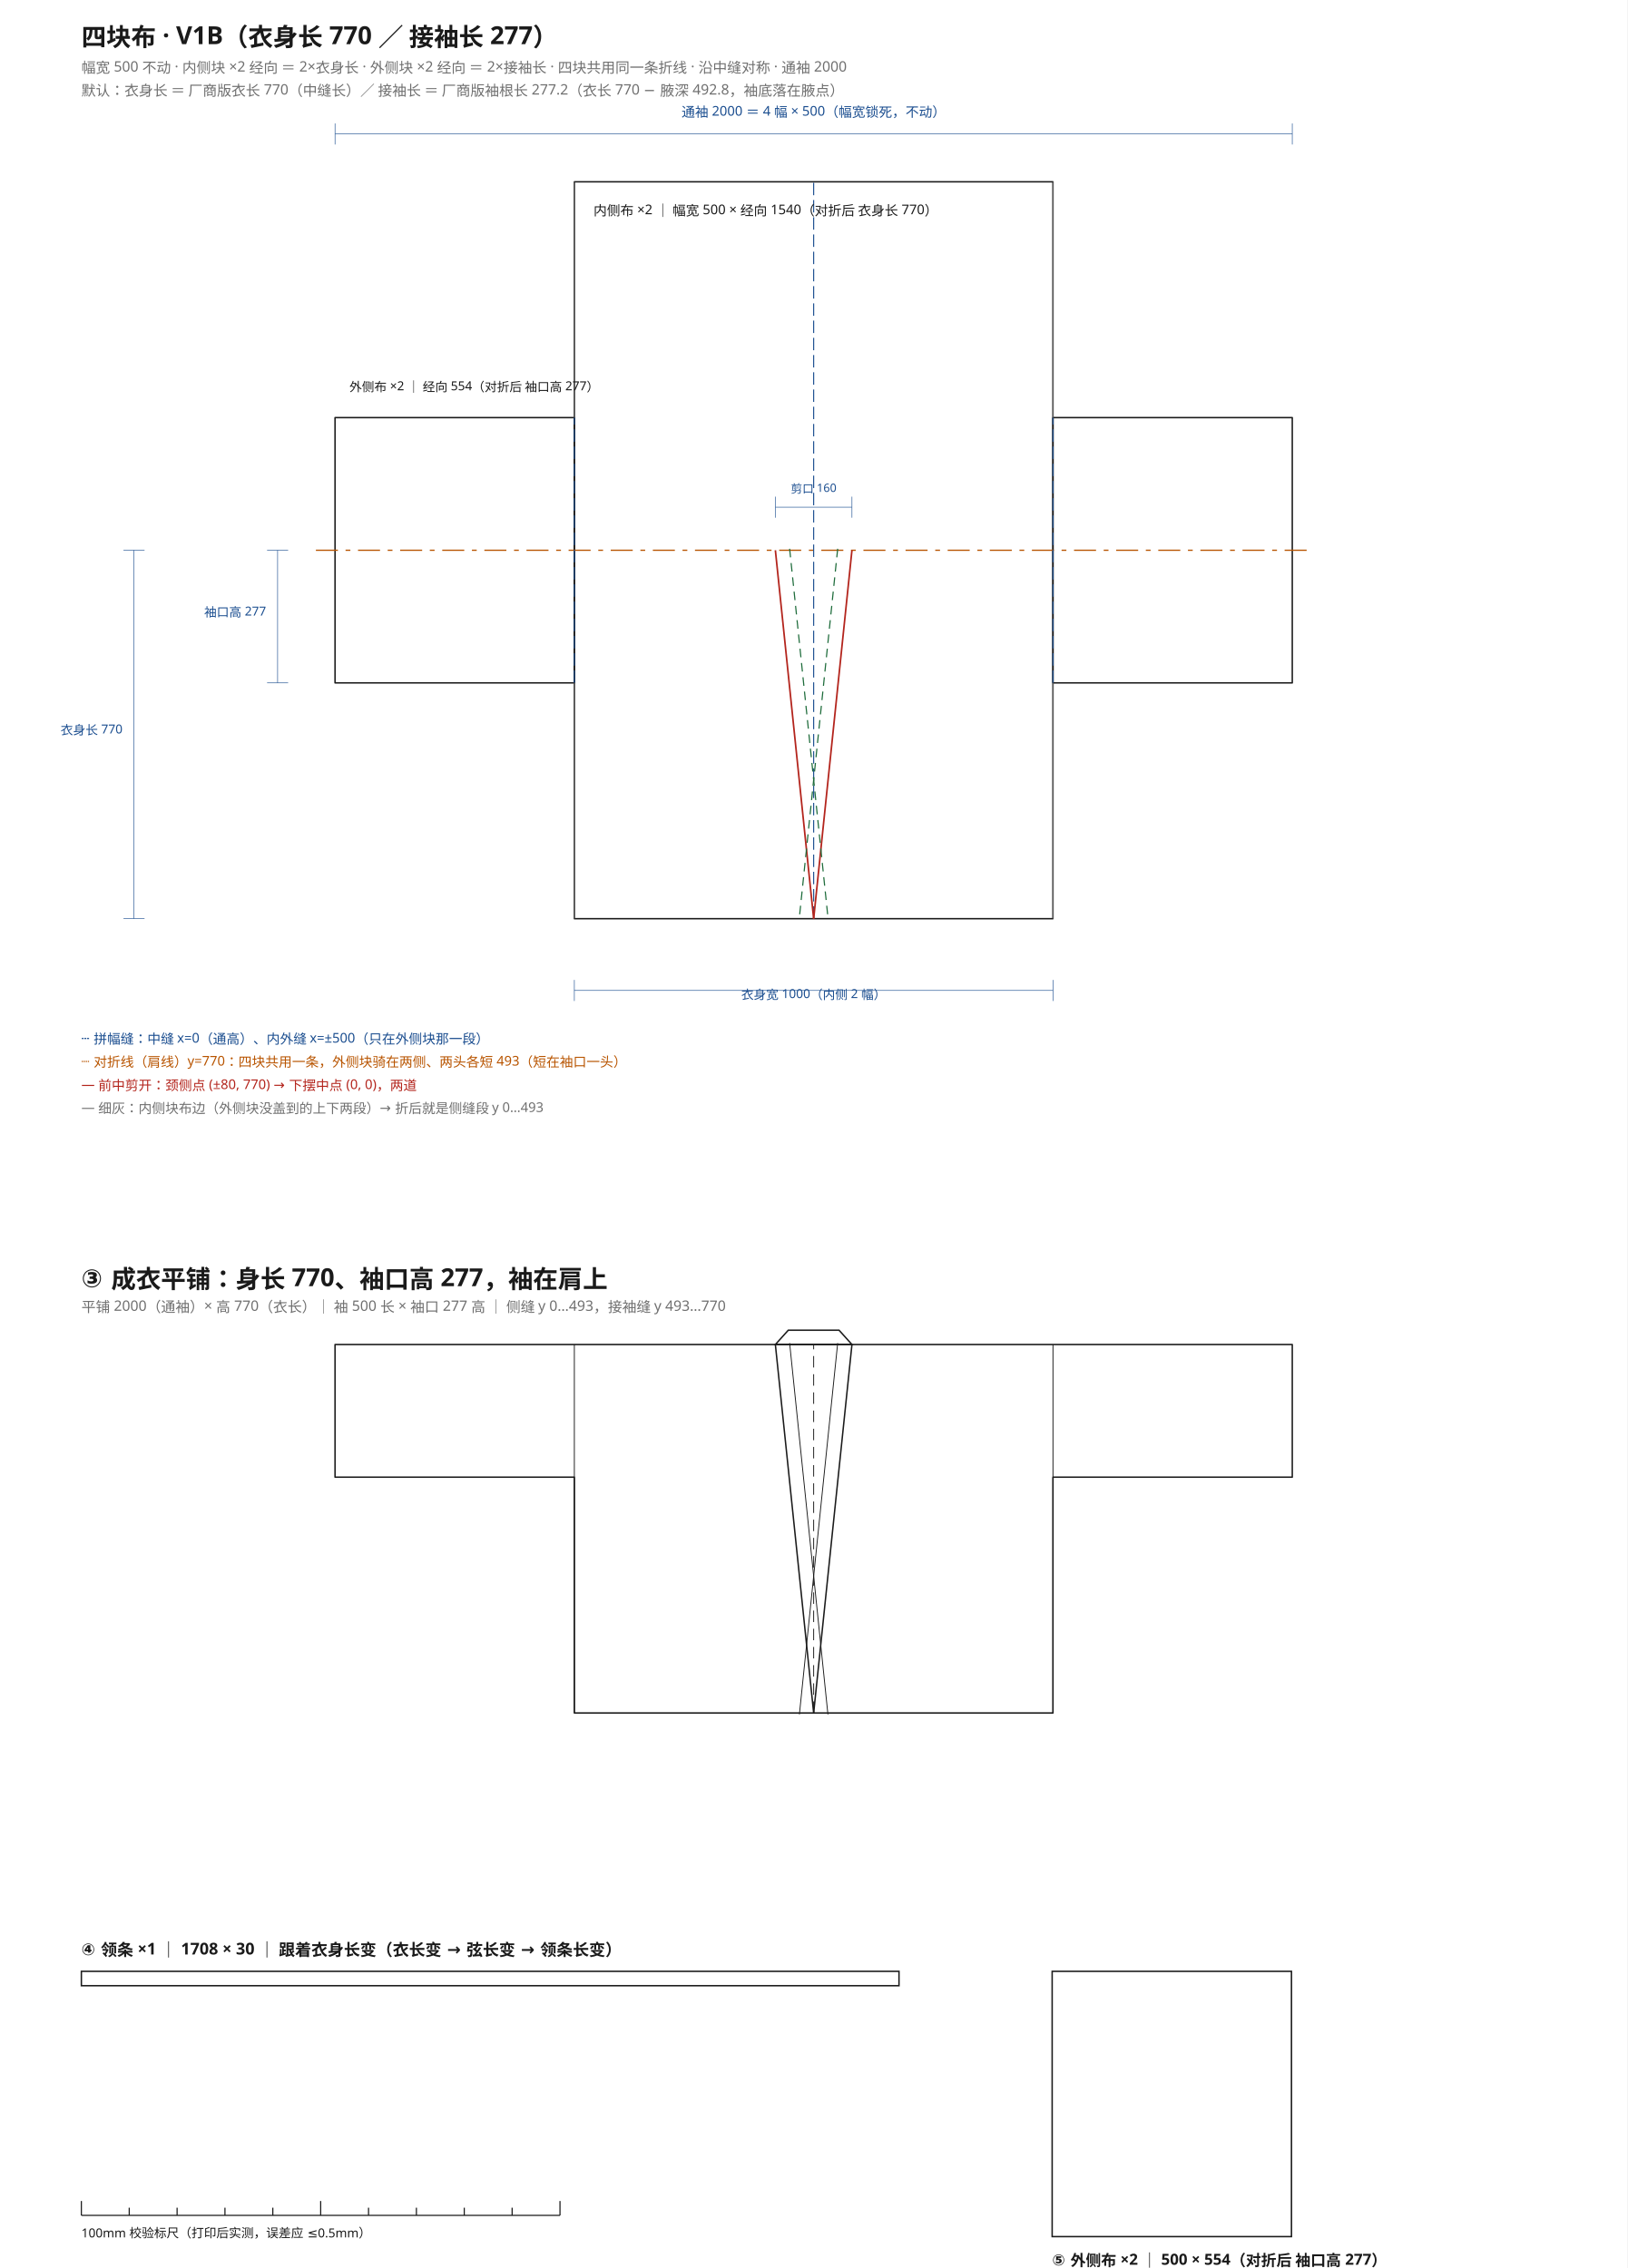
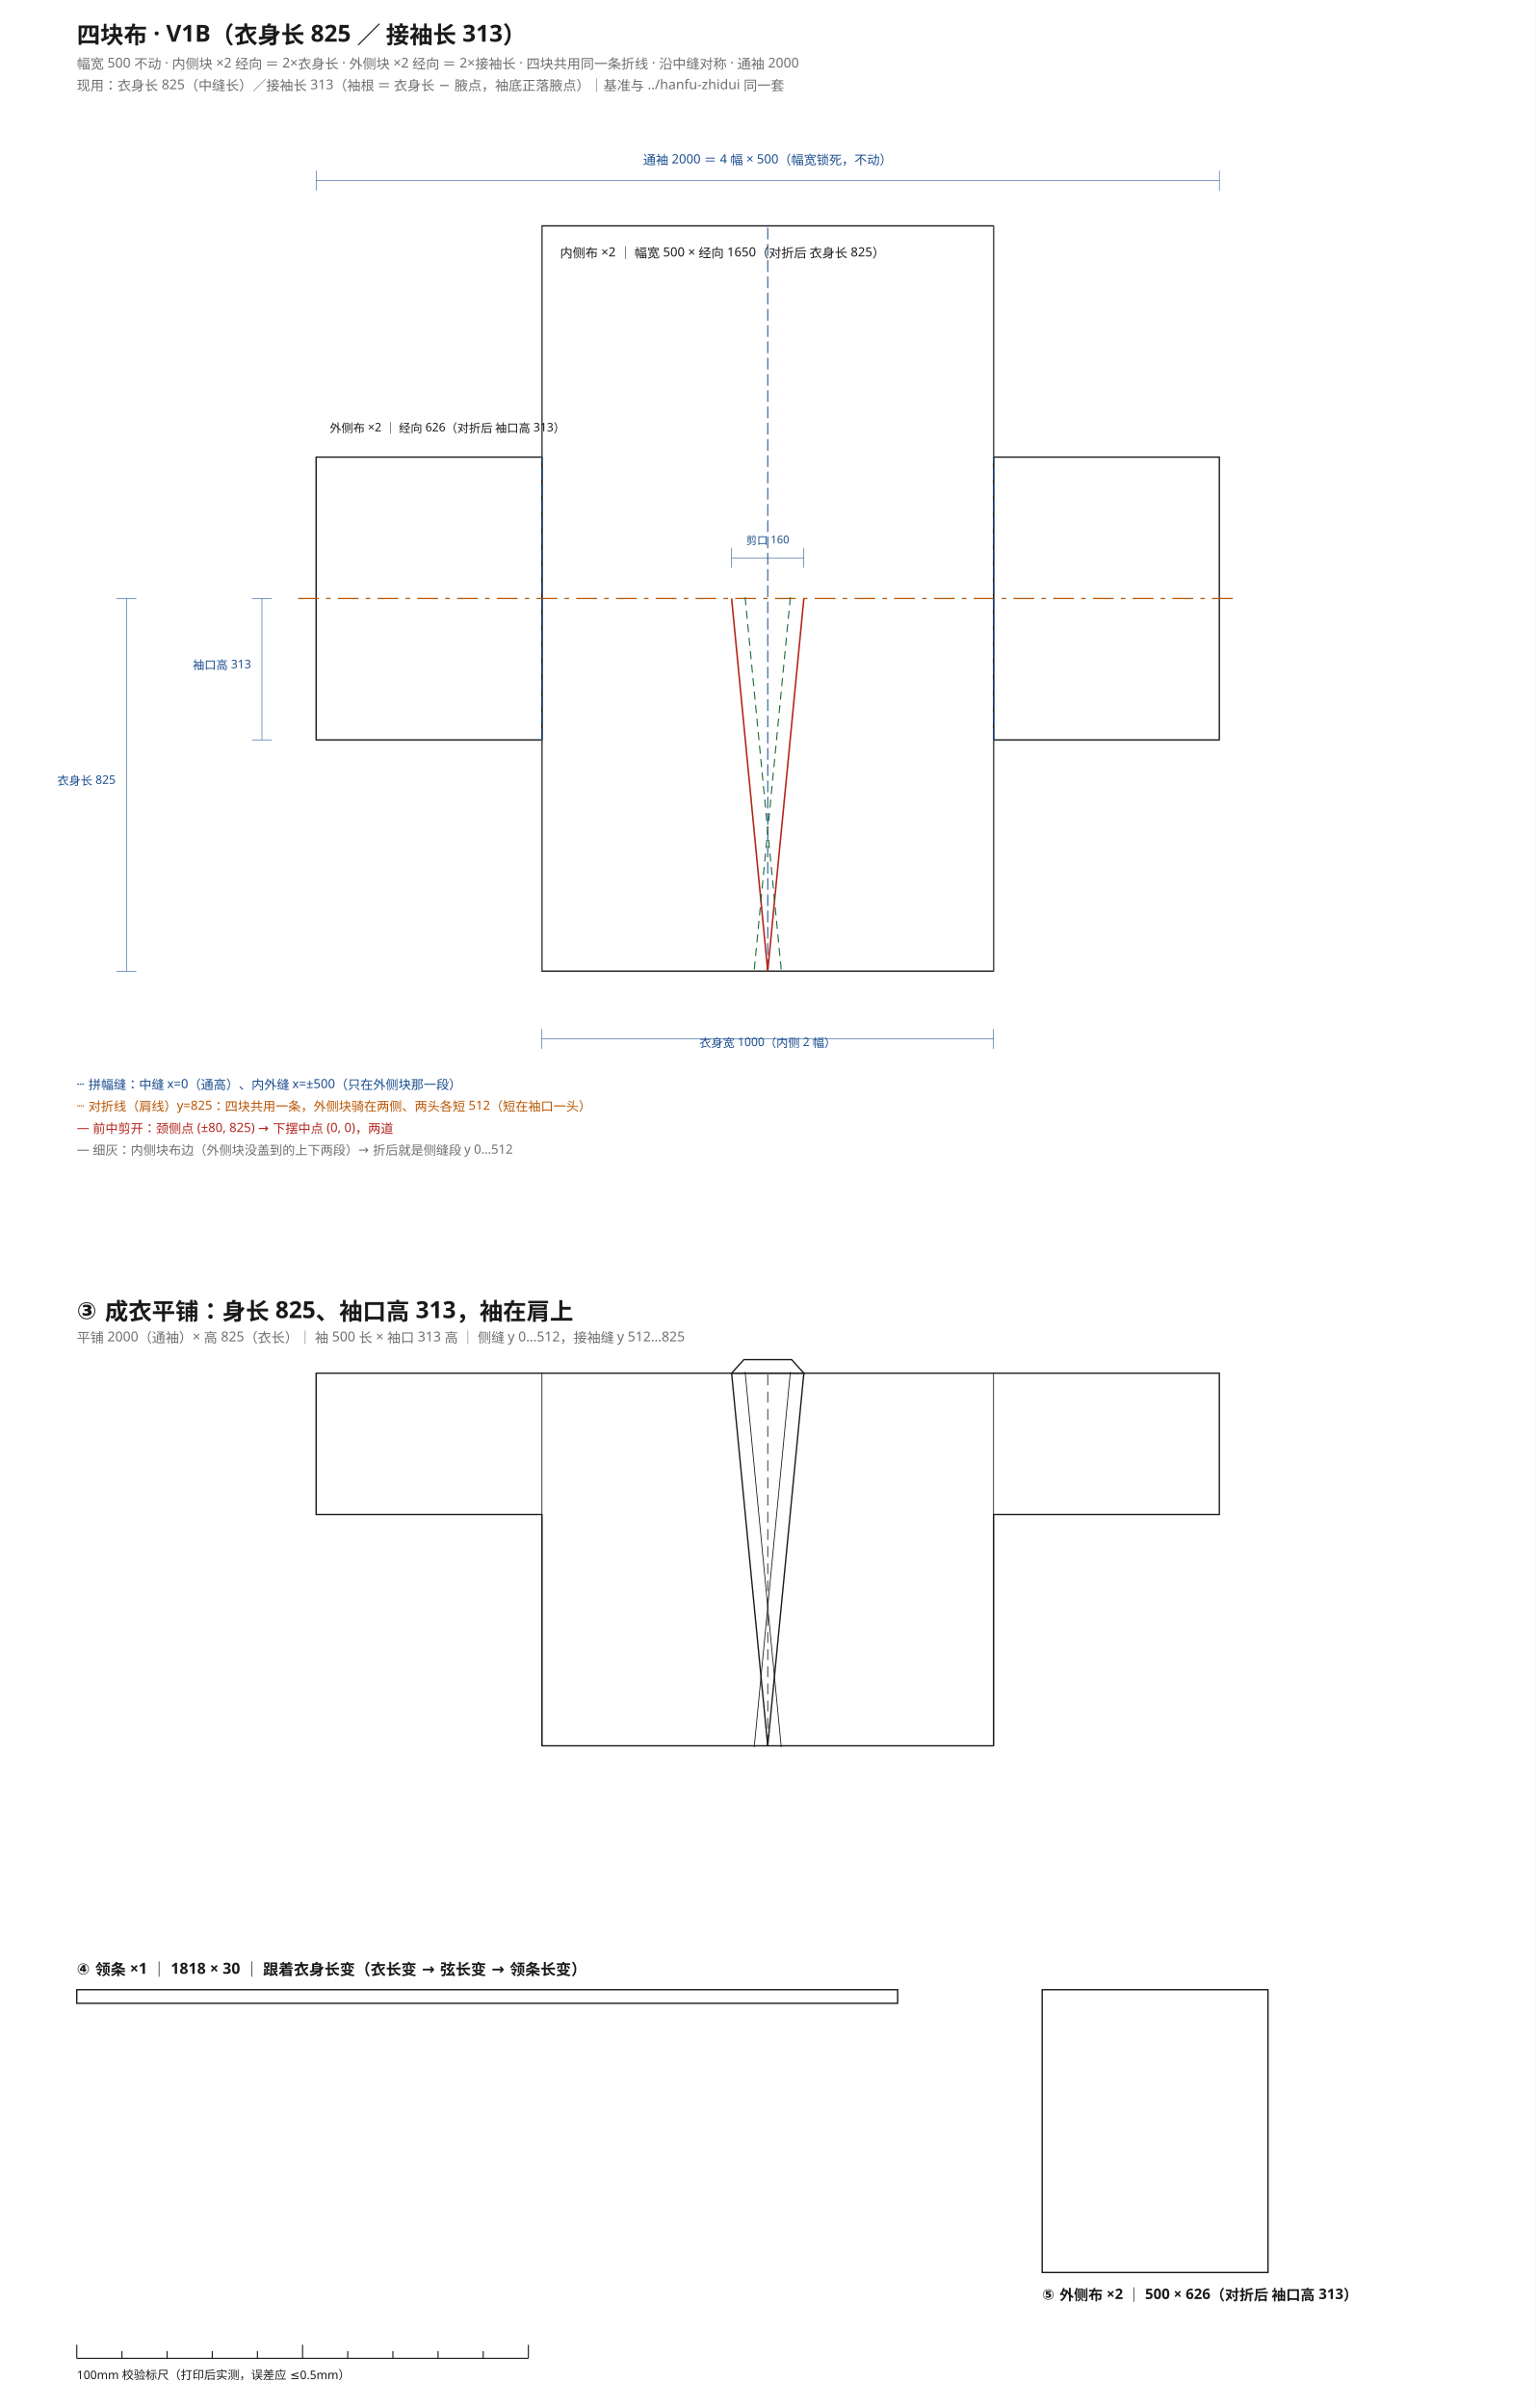
- <svg xmlns="http://www.w3.org/2000/svg" width="3400mm" height="4740mm" viewBox="0 0 3400 4740">
+ <svg xmlns="http://www.w3.org/2000/svg" width="3400mm" height="5331mm" viewBox="0 0 3400 5331">
  <rect width="100%" height="100%" fill="#ffffff" />
  <g id="CLOTH" stroke="#1a1a1a" stroke-width="3" fill="none" stroke-linejoin="round">
-     <path d="M 1200.0 1920.0 L 2200.0 1920.0 L 2200.0 380.0 L 1200.0 380.0 Z" />
-     <path d="M 1200.0 1427.2 L 700.0 1427.2 L 700.0 872.8 L 1200.0 872.8 Z" />
-     <path d="M 2200.0 1427.2 L 2700.0 1427.2 L 2700.0 872.8 L 2200.0 872.8 Z" />
+     <path d="M 1200.0 2150.0 L 2200.0 2150.0 L 2200.0 500.0 L 1200.0 500.0 Z" />
+     <path d="M 1200.0 1638.0 L 700.0 1638.0 L 700.0 1012.0 L 1200.0 1012.0 Z" />
+     <path d="M 2200.0 1638.0 L 2700.0 1638.0 L 2700.0 1012.0 L 2200.0 1012.0 Z" />
  </g>
  <g id="FOLD" stroke="#b85400" stroke-width="2.6" fill="none" stroke-dasharray="46 16 10 16">
-     <path d="M 660.0 1150.0 L 2740.0 1150.0" />
+     <path d="M 660.0 1325.0 L 2740.0 1325.0" />
  </g>
  <g id="SEAM" stroke="#1a4d8f" stroke-width="2.2" fill="none" stroke-dasharray="26 10">
-     <path d="M 1700.0 1920.0 L 1700.0 380.0" />
-     <path d="M 1200.0 1427.2 L 1200.0 872.8" />
-     <path d="M 2200.0 1427.2 L 2200.0 872.8" />
+     <path d="M 1700.0 2150.0 L 1700.0 500.0" />
+     <path d="M 1200.0 1638.0 L 1200.0 1012.0" />
+     <path d="M 2200.0 1638.0 L 2200.0 1012.0" />
  </g>
  <g id="FREEEDGE" stroke="#6f6f6f" stroke-width="1.6" fill="none">
-     <path d="M 1200.0 1920.0 L 1200.0 1427.2" />
-     <path d="M 1200.0 872.8 L 1200.0 380.0" />
-     <path d="M 2200.0 1920.0 L 2200.0 1427.2" />
-     <path d="M 2200.0 872.8 L 2200.0 380.0" />
+     <path d="M 1200.0 2150.0 L 1200.0 1638.0" />
+     <path d="M 1200.0 1012.0 L 1200.0 500.0" />
+     <path d="M 2200.0 2150.0 L 2200.0 1638.0" />
+     <path d="M 2200.0 1012.0 L 2200.0 500.0" />
  </g>
  <g id="SLIT" stroke="#b3241c" stroke-width="3.4" fill="none">
-     <path d="M 1620.0 1150.0 L 1700.0 1920.0" />
-     <path d="M 1780.0 1150.0 L 1700.0 1920.0" />
+     <path d="M 1620.0 1325.0 L 1700.0 2150.0" />
+     <path d="M 1780.0 1325.0 L 1700.0 2150.0" />
  </g>
  <g id="LAPELFOLD" stroke="#1d6b3a" stroke-width="2.4" fill="none" stroke-dasharray="18 12">
-     <path d="M 1649.8 1146.9 L 1729.8 1916.9" />
-     <path d="M 1750.2 1146.9 L 1670.2 1916.9" />
+     <path d="M 1649.9 1322.1 L 1729.9 2147.1" />
+     <path d="M 1750.1 1322.1 L 1670.1 2147.1" />
  </g>
  <g id="DIM">
-     <path d="M 700.0 280.0 L 2700.0 280.0" stroke="#1a4d8f" stroke-width="1.2" fill="none" />
-     <path d="M 700.0 302.0 L 700.0 258.0" stroke="#1a4d8f" stroke-width="1.2" fill="none" />
-     <path d="M 2700.0 302.0 L 2700.0 258.0" stroke="#1a4d8f" stroke-width="1.2" fill="none" />
-     <text x="1700.0" y="244.0" font-family="sans-serif" font-size="28" fill="#1a4d8f" text-anchor="middle">通袖 2000 ＝ 4 幅 × 500（幅宽锁死，不动）</text>
-     <path d="M 1200.0 2070.0 L 2200.0 2070.0" stroke="#1a4d8f" stroke-width="1.2" fill="none" />
-     <path d="M 1200.0 2092.0 L 1200.0 2048.0" stroke="#1a4d8f" stroke-width="1.2" fill="none" />
-     <path d="M 2200.0 2092.0 L 2200.0 2048.0" stroke="#1a4d8f" stroke-width="1.2" fill="none" />
-     <text x="1700.0" y="2088.0" font-family="sans-serif" font-size="26" fill="#1a4d8f" text-anchor="middle">衣身宽 1000（内侧 2 幅）</text>
-     <path d="M 580.0 1427.2 L 580.0 1150.0" stroke="#1a4d8f" stroke-width="1.2" fill="none" />
-     <path d="M 558.0 1427.2 L 602.0 1427.2" stroke="#1a4d8f" stroke-width="1.2" fill="none" />
-     <path d="M 558.0 1150.0 L 602.0 1150.0" stroke="#1a4d8f" stroke-width="1.2" fill="none" />
-     <text x="556.0" y="1288.6" font-family="sans-serif" font-size="26" fill="#1a4d8f" text-anchor="end">袖口高 277</text>
-     <path d="M 280.0 1920.0 L 280.0 1150.0" stroke="#1a4d8f" stroke-width="1.2" fill="none" />
-     <path d="M 258.0 1920.0 L 302.0 1920.0" stroke="#1a4d8f" stroke-width="1.2" fill="none" />
-     <path d="M 258.0 1150.0 L 302.0 1150.0" stroke="#1a4d8f" stroke-width="1.2" fill="none" />
-     <text x="256.0" y="1535.0" font-family="sans-serif" font-size="26" fill="#1a4d8f" text-anchor="end">衣身长 770</text>
-     <path d="M 1620.0 1060.0 L 1780.0 1060.0" stroke="#1a4d8f" stroke-width="1.2" fill="none" />
-     <path d="M 1620.0 1082.0 L 1620.0 1038.0" stroke="#1a4d8f" stroke-width="1.2" fill="none" />
-     <path d="M 1780.0 1082.0 L 1780.0 1038.0" stroke="#1a4d8f" stroke-width="1.2" fill="none" />
-     <text x="1700.0" y="1030.0" font-family="sans-serif" font-size="24" fill="#1a4d8f" text-anchor="middle">剪口 160</text>
+     <path d="M 700.0 400.0 L 2700.0 400.0" stroke="#1a4d8f" stroke-width="1.2" fill="none" />
+     <path d="M 700.0 422.0 L 700.0 378.0" stroke="#1a4d8f" stroke-width="1.2" fill="none" />
+     <path d="M 2700.0 422.0 L 2700.0 378.0" stroke="#1a4d8f" stroke-width="1.2" fill="none" />
+     <text x="1700.0" y="364.0" font-family="sans-serif" font-size="28" fill="#1a4d8f" text-anchor="middle">通袖 2000 ＝ 4 幅 × 500（幅宽锁死，不动）</text>
+     <path d="M 1200.0 2300.0 L 2200.0 2300.0" stroke="#1a4d8f" stroke-width="1.2" fill="none" />
+     <path d="M 1200.0 2322.0 L 1200.0 2278.0" stroke="#1a4d8f" stroke-width="1.2" fill="none" />
+     <path d="M 2200.0 2322.0 L 2200.0 2278.0" stroke="#1a4d8f" stroke-width="1.2" fill="none" />
+     <text x="1700.0" y="2318.0" font-family="sans-serif" font-size="26" fill="#1a4d8f" text-anchor="middle">衣身宽 1000（内侧 2 幅）</text>
+     <path d="M 580.0 1638.0 L 580.0 1325.0" stroke="#1a4d8f" stroke-width="1.2" fill="none" />
+     <path d="M 558.0 1638.0 L 602.0 1638.0" stroke="#1a4d8f" stroke-width="1.2" fill="none" />
+     <path d="M 558.0 1325.0 L 602.0 1325.0" stroke="#1a4d8f" stroke-width="1.2" fill="none" />
+     <text x="556.0" y="1481.5" font-family="sans-serif" font-size="26" fill="#1a4d8f" text-anchor="end">袖口高 313</text>
+     <path d="M 280.0 2150.0 L 280.0 1325.0" stroke="#1a4d8f" stroke-width="1.2" fill="none" />
+     <path d="M 258.0 2150.0 L 302.0 2150.0" stroke="#1a4d8f" stroke-width="1.2" fill="none" />
+     <path d="M 258.0 1325.0 L 302.0 1325.0" stroke="#1a4d8f" stroke-width="1.2" fill="none" />
+     <text x="256.0" y="1737.5" font-family="sans-serif" font-size="26" fill="#1a4d8f" text-anchor="end">衣身长 825</text>
+     <path d="M 1620.0 1235.0 L 1780.0 1235.0" stroke="#1a4d8f" stroke-width="1.2" fill="none" />
+     <path d="M 1620.0 1257.0 L 1620.0 1213.0" stroke="#1a4d8f" stroke-width="1.2" fill="none" />
+     <path d="M 1780.0 1257.0 L 1780.0 1213.0" stroke="#1a4d8f" stroke-width="1.2" fill="none" />
+     <text x="1700.0" y="1205.0" font-family="sans-serif" font-size="24" fill="#1a4d8f" text-anchor="middle">剪口 160</text>
  </g>
  <g font-family="sans-serif" fill="#1a1a1a">
-     <text x="170.0" y="96" font-size="52" font-weight="600">四块布 · V1B（衣身长 770 ／ 接袖长 277）</text>
+     <text x="170.0" y="96" font-size="52" font-weight="600">四块布 · V1B（衣身长 825 ／ 接袖长 313）</text>
    <text x="170.0" y="152" font-size="30" fill="#6f6f6f">幅宽 500 不动 · 内侧块 ×2 经向 ＝ 2×衣身长 · 外侧块 ×2 经向 ＝ 2×接袖长 · 四块共用同一条折线 · 沿中缝对称 · 通袖 2000</text>
-     <text x="170.0" y="200" font-size="30" fill="#6f6f6f">默认：衣身长 ＝ 厂商版衣长 770（中缝长）／ 接袖长 ＝ 厂商版袖根长 277.2（衣长 770 − 腋深 492.8，袖底落在腋点）</text>
+     <text x="170.0" y="200" font-size="30" fill="#6f6f6f">现用：衣身长 825（中缝长）／接袖长 313（袖根 ＝ 衣身长 − 腋点，袖底正落腋点）｜基准与 ../hanfu-zhidui 同一套</text>
  </g>
  <g font-family="sans-serif" font-size="28" fill="#1a4d8f">
-     <text x="170.0" y="2180.0">┄ 拼幅缝：中缝 x=0（通高）、内外缝 x=±500（只在外侧块那一段）</text>
+     <text x="170.0" y="2410.0">┄ 拼幅缝：中缝 x=0（通高）、内外缝 x=±500（只在外侧块那一段）</text>
  </g>
  <g font-family="sans-serif" font-size="28" fill="#b85400">
-     <text x="170.0" y="2228.0">┈ 对折线（肩线）y=770：四块共用一条，外侧块骑在两侧、两头各短 493（短在袖口一头）</text>
+     <text x="170.0" y="2458.0">┈ 对折线（肩线）y=825：四块共用一条，外侧块骑在两侧、两头各短 512（短在袖口一头）</text>
  </g>
  <g font-family="sans-serif" font-size="28" fill="#b3241c">
-     <text x="170.0" y="2276.0">— 前中剪开：颈侧点 (±80, 770) → 下摆中点 (0, 0)，两道</text>
+     <text x="170.0" y="2506.0">— 前中剪开：颈侧点 (±80, 825) → 下摆中点 (0, 0)，两道</text>
  </g>
  <g font-family="sans-serif" font-size="28" fill="#6f6f6f">
-     <text x="170.0" y="2324.0">— 细灰：内侧块布边（外侧块没盖到的上下两段）→ 折后就是侧缝段 y 0…493</text>
+     <text x="170.0" y="2554.0">— 细灰：内侧块布边（外侧块没盖到的上下两段）→ 折后就是侧缝段 y 0…512</text>
  </g>
  <g id="FLAT" stroke="#1a1a1a" stroke-width="3" fill="none" stroke-linejoin="round">
-     <path d="M 700.0 3087.2 L 700.0 2810.0 L 2700.0 2810.0 L 2700.0 3087.2 L 2200.0 3087.2 L 2200.0 3580.0 L 1200.0 3580.0 L 1200.0 3087.2 Z" />
+     <path d="M 700.0 3353.0 L 700.0 3040.0 L 2700.0 3040.0 L 2700.0 3353.0 L 2200.0 3353.0 L 2200.0 3865.0 L 1200.0 3865.0 L 1200.0 3353.0 Z" />
  </g>
  <g id="FSEAM" stroke="#1a1a1a" stroke-width="1.8" fill="none">
-     <path d="M 1200.0 3580.0 L 1200.0 2810.0" />
-     <path d="M 2200.0 3580.0 L 2200.0 2810.0" />
-     <path d="M 1700.0 3580.0 L 1700.0 2810.0" stroke-dasharray="24 14" />
-     <path d="M 1620.0 2810.0 L 1700.0 3580.0" stroke-width="3" />
-     <path d="M 1780.0 2810.0 L 1700.0 3580.0" stroke-width="3" />
-     <path d="M 1649.8 2806.9 L 1729.8 3583.1" stroke-width="1.8" />
-     <path d="M 1750.2 2806.9 L 1670.2 3583.1" stroke-width="1.8" />
+     <path d="M 1200.0 3865.0 L 1200.0 3040.0" />
+     <path d="M 2200.0 3865.0 L 2200.0 3040.0" />
+     <path d="M 1700.0 3865.0 L 1700.0 3040.0" stroke-dasharray="24 14" />
+     <path d="M 1620.0 3040.0 L 1700.0 3865.0" stroke-width="3" />
+     <path d="M 1780.0 3040.0 L 1700.0 3865.0" stroke-width="3" />
+     <path d="M 1649.9 3037.1 L 1729.9 3867.9" stroke-width="1.8" />
+     <path d="M 1750.1 3037.1 L 1670.1 3867.9" stroke-width="1.8" />
  </g>
  <g id="FCOLLAR" stroke="#1a1a1a" stroke-width="3" fill="none">
-     <path d="M 1620.0 2810.0 L 1647.0 2780.0 L 1753.0 2780.0 L 1780.0 2810.0 Z" />
+     <path d="M 1620.0 3040.0 L 1647.2 3010.0 L 1752.8 3010.0 L 1780.0 3040.0 Z" />
  </g>
  <g font-family="sans-serif" fill="#1a1a1a">
-     <text x="170.0" y="2690.0" font-size="52" font-weight="600">③ 成衣平铺：身长 770、袖口高 277，袖在肩上</text>
-     <text x="170.0" y="2742.0" font-size="30" fill="#6f6f6f">平铺 2000（通袖）× 高 770（衣长）｜ 袖 500 长 × 袖口 277 高 ｜ 侧缝 y 0…493，接袖缝 y 493…770</text>
+     <text x="170.0" y="2920.0" font-size="52" font-weight="600">③ 成衣平铺：身长 825、袖口高 313，袖在肩上</text>
+     <text x="170.0" y="2972.0" font-size="30" fill="#6f6f6f">平铺 2000（通袖）× 高 825（衣长）｜ 袖 500 长 × 袖口 313 高 ｜ 侧缝 y 0…512，接袖缝 y 512…825</text>
  </g>
  <g id="CUT" stroke="#1a1a1a" stroke-width="3" fill="none">
-     <path d="M 170.0 4120.0 L 1878.3 4120.0 L 1878.3 4150.0 L 170.0 4150.0 Z" />
-     <path d="M 2198.3 4120.0 L 2698.3 4120.0 L 2698.3 4674.4 L 2198.3 4674.4 Z" />
+     <path d="M 170.0 4405.0 L 1987.7 4405.0 L 1987.7 4435.0 L 170.0 4435.0 Z" />
+     <path d="M 2307.7 4405.0 L 2807.7 4405.0 L 2807.7 5031.0 L 2307.7 5031.0 Z" />
  </g>
-   <text x="170.0" y="4086.0" font-family="sans-serif" font-size="34" font-weight="600" fill="#1a1a1a">④ 领条 ×1 ｜ 1708 × 30 ｜ 跟着衣身长变（衣长变 → 弦长变 → 领条长变）</text>
-   <text x="2198.3" y="4734.4" font-family="sans-serif" font-size="32" font-weight="600" fill="#1a1a1a">⑤ 外侧布 ×2 ｜ 500 × 554（对折后 袖口高 277）</text>
-   <text x="1240.0" y="450.0" font-family="sans-serif" font-size="28" fill="#1a1a1a" text-anchor="start">内侧布 ×2 ｜ 幅宽 500 × 经向 1540（对折后 衣身长 770）</text>
-   <text x="730.0" y="817.8" font-family="sans-serif" font-size="26" fill="#1a1a1a" text-anchor="start">外侧布 ×2 ｜ 经向 554（对折后 袖口高 277）</text>
+   <text x="170.0" y="4371.0" font-family="sans-serif" font-size="34" font-weight="600" fill="#1a1a1a">④ 领条 ×1 ｜ 1818 × 30 ｜ 跟着衣身长变（衣长变 → 弦长变 → 领条长变）</text>
+   <text x="2307.7" y="5091.0" font-family="sans-serif" font-size="32" font-weight="600" fill="#1a1a1a">⑤ 外侧布 ×2 ｜ 500 × 626（对折后 袖口高 313）</text>
+   <text x="1240.0" y="570.0" font-family="sans-serif" font-size="28" fill="#1a1a1a" text-anchor="start">内侧布 ×2 ｜ 幅宽 500 × 经向 1650（对折后 衣身长 825）</text>
+   <text x="730.0" y="957.0" font-family="sans-serif" font-size="26" fill="#1a1a1a" text-anchor="start">外侧布 ×2 ｜ 经向 626（对折后 袖口高 313）</text>
  <g id="SCALE" stroke="#1a1a1a" stroke-width="2.4" fill="none">
-     <path d="M 170.0 4630.0 L 170.0 4600.0" />
-     <path d="M 270.0 4630.0 L 270.0 4614.0" />
-     <path d="M 370.0 4630.0 L 370.0 4614.0" />
-     <path d="M 470.0 4630.0 L 470.0 4614.0" />
-     <path d="M 570.0 4630.0 L 570.0 4614.0" />
-     <path d="M 670.0 4630.0 L 670.0 4600.0" />
-     <path d="M 770.0 4630.0 L 770.0 4614.0" />
-     <path d="M 870.0 4630.0 L 870.0 4614.0" />
-     <path d="M 970.0 4630.0 L 970.0 4614.0" />
-     <path d="M 1070.0 4630.0 L 1070.0 4614.0" />
-     <path d="M 1170.0 4630.0 L 1170.0 4600.0" />
-     <path d="M 170.0 4630.0 L 1170.0 4630.0" />
+     <path d="M 170.0 5221.0 L 170.0 5191.0" />
+     <path d="M 270.0 5221.0 L 270.0 5205.0" />
+     <path d="M 370.0 5221.0 L 370.0 5205.0" />
+     <path d="M 470.0 5221.0 L 470.0 5205.0" />
+     <path d="M 570.0 5221.0 L 570.0 5205.0" />
+     <path d="M 670.0 5221.0 L 670.0 5191.0" />
+     <path d="M 770.0 5221.0 L 770.0 5205.0" />
+     <path d="M 870.0 5221.0 L 870.0 5205.0" />
+     <path d="M 970.0 5221.0 L 970.0 5205.0" />
+     <path d="M 1070.0 5221.0 L 1070.0 5205.0" />
+     <path d="M 1170.0 5221.0 L 1170.0 5191.0" />
+     <path d="M 170.0 5221.0 L 1170.0 5221.0" />
  </g>
-   <text x="170.0" y="4676.0" font-family="sans-serif" font-size="26" fill="#1a1a1a">100mm 校验标尺（打印后实测，误差应 ≤0.5mm）</text>
+   <text x="170.0" y="5267.0" font-family="sans-serif" font-size="26" fill="#1a1a1a">100mm 校验标尺（打印后实测，误差应 ≤0.5mm）</text>
</svg>
